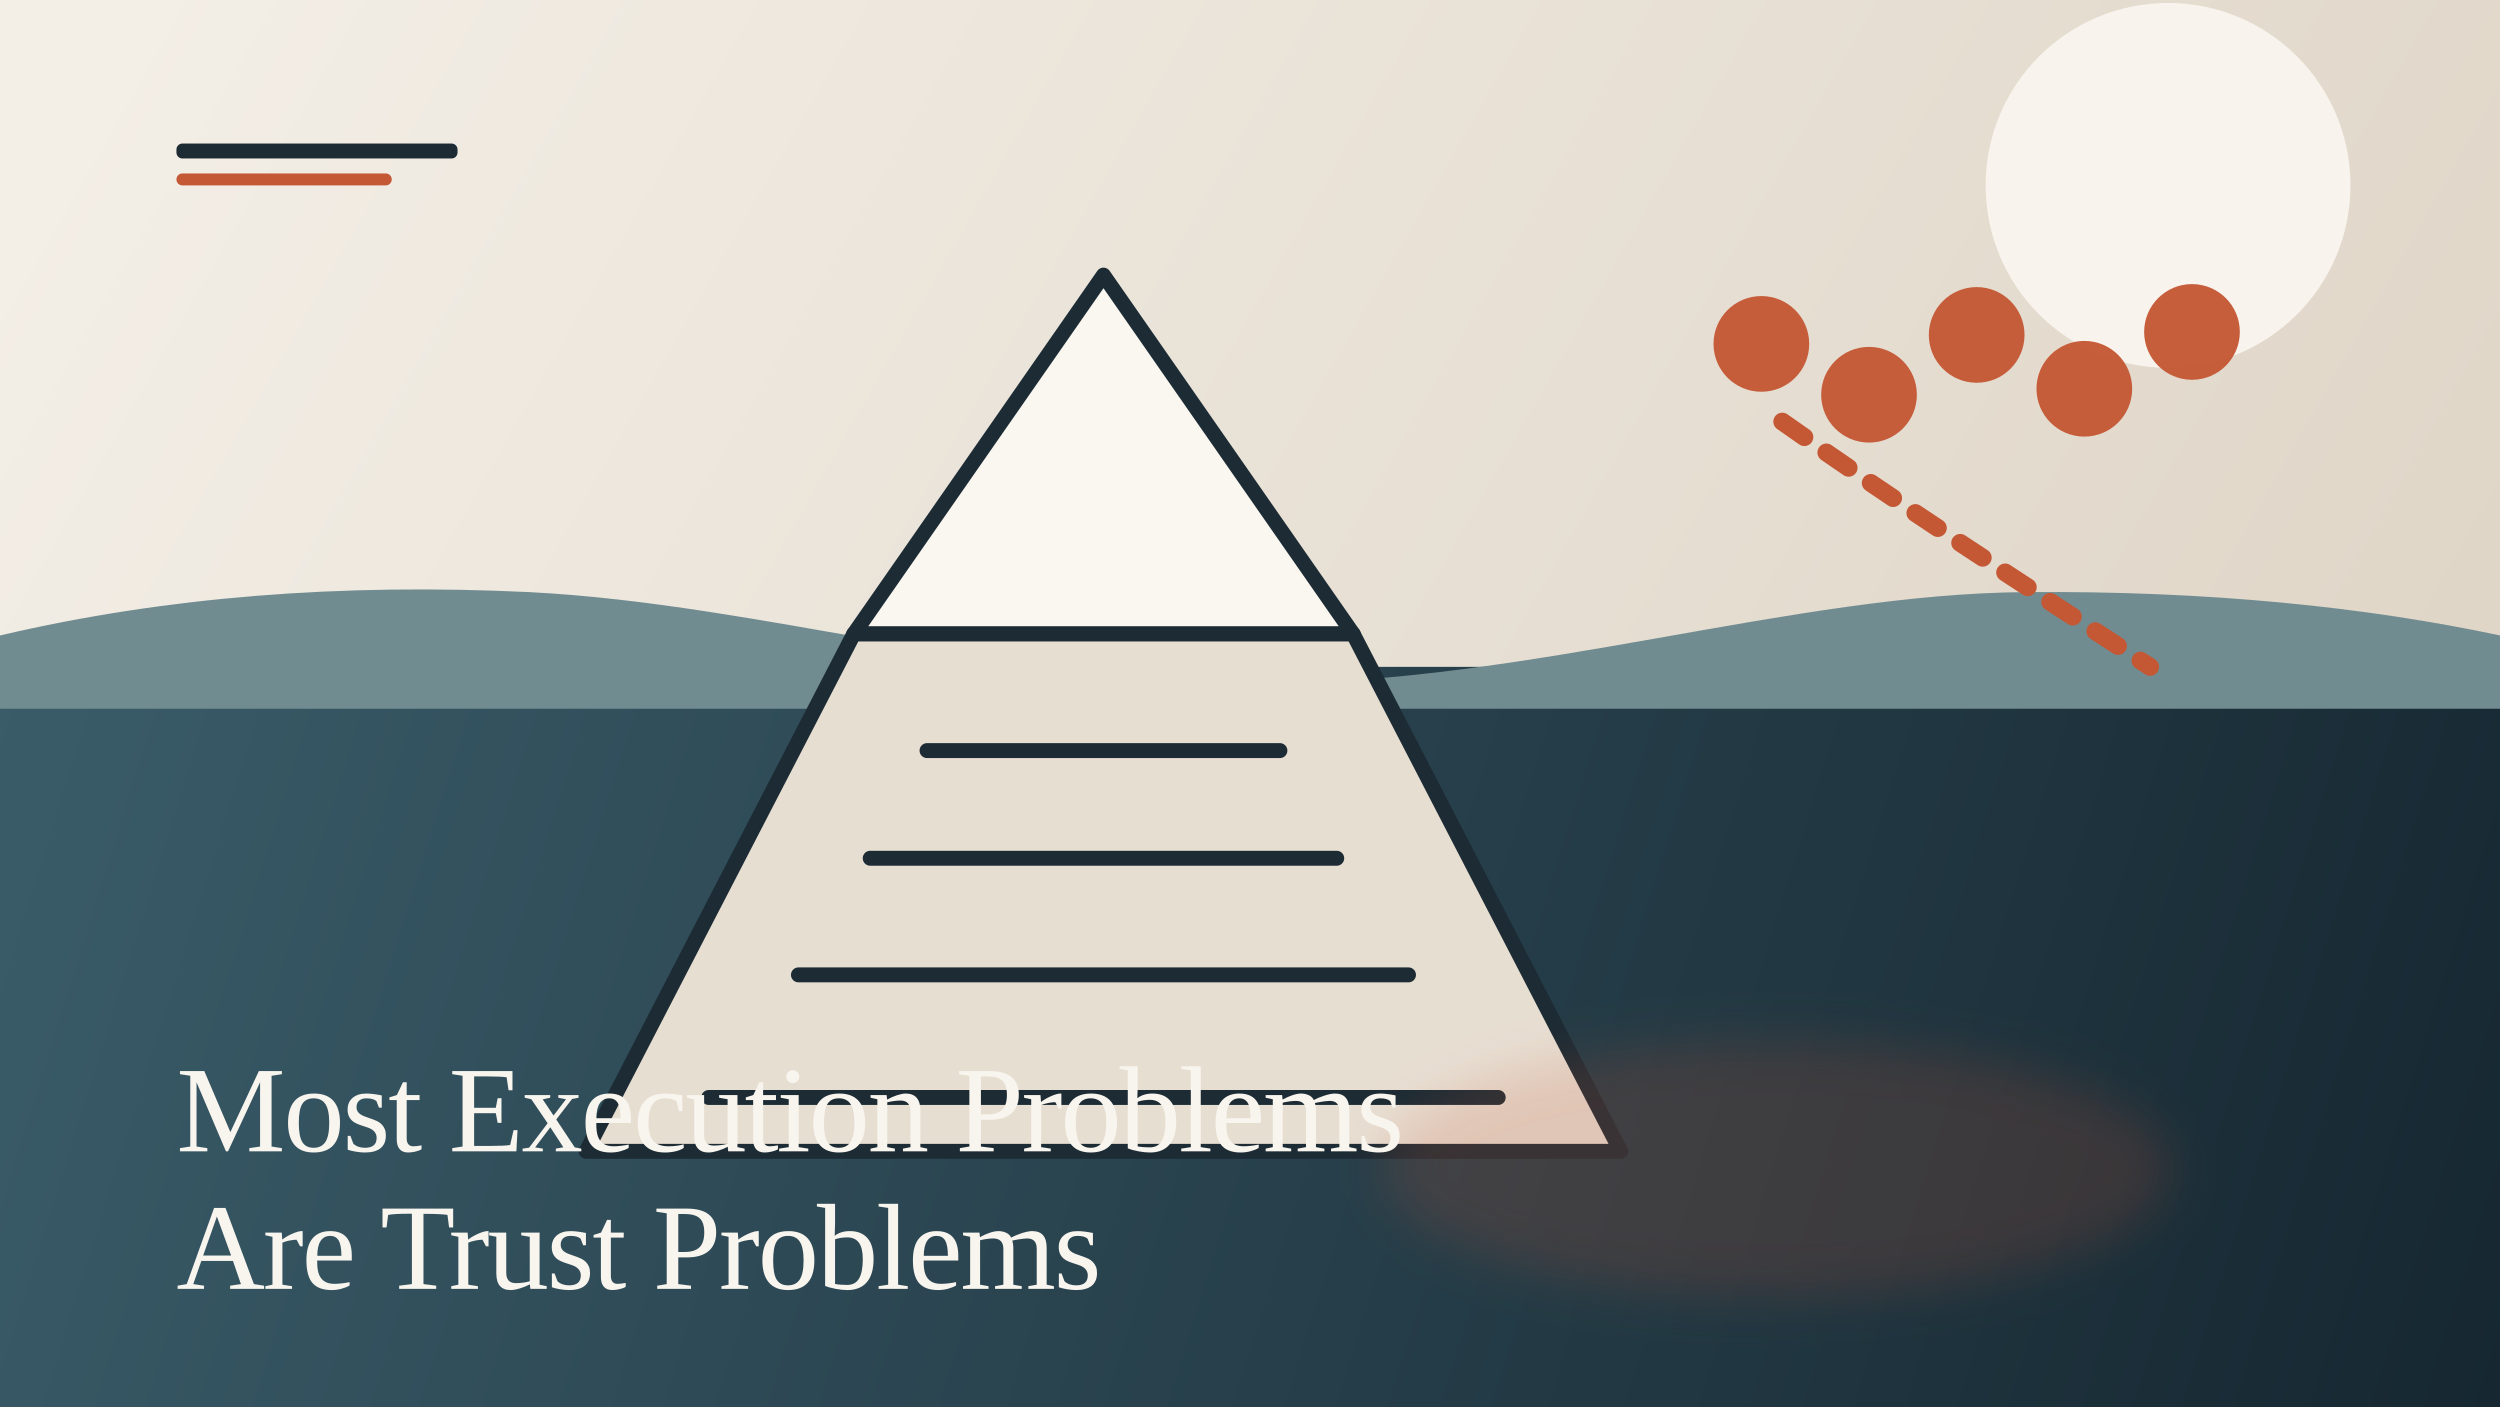
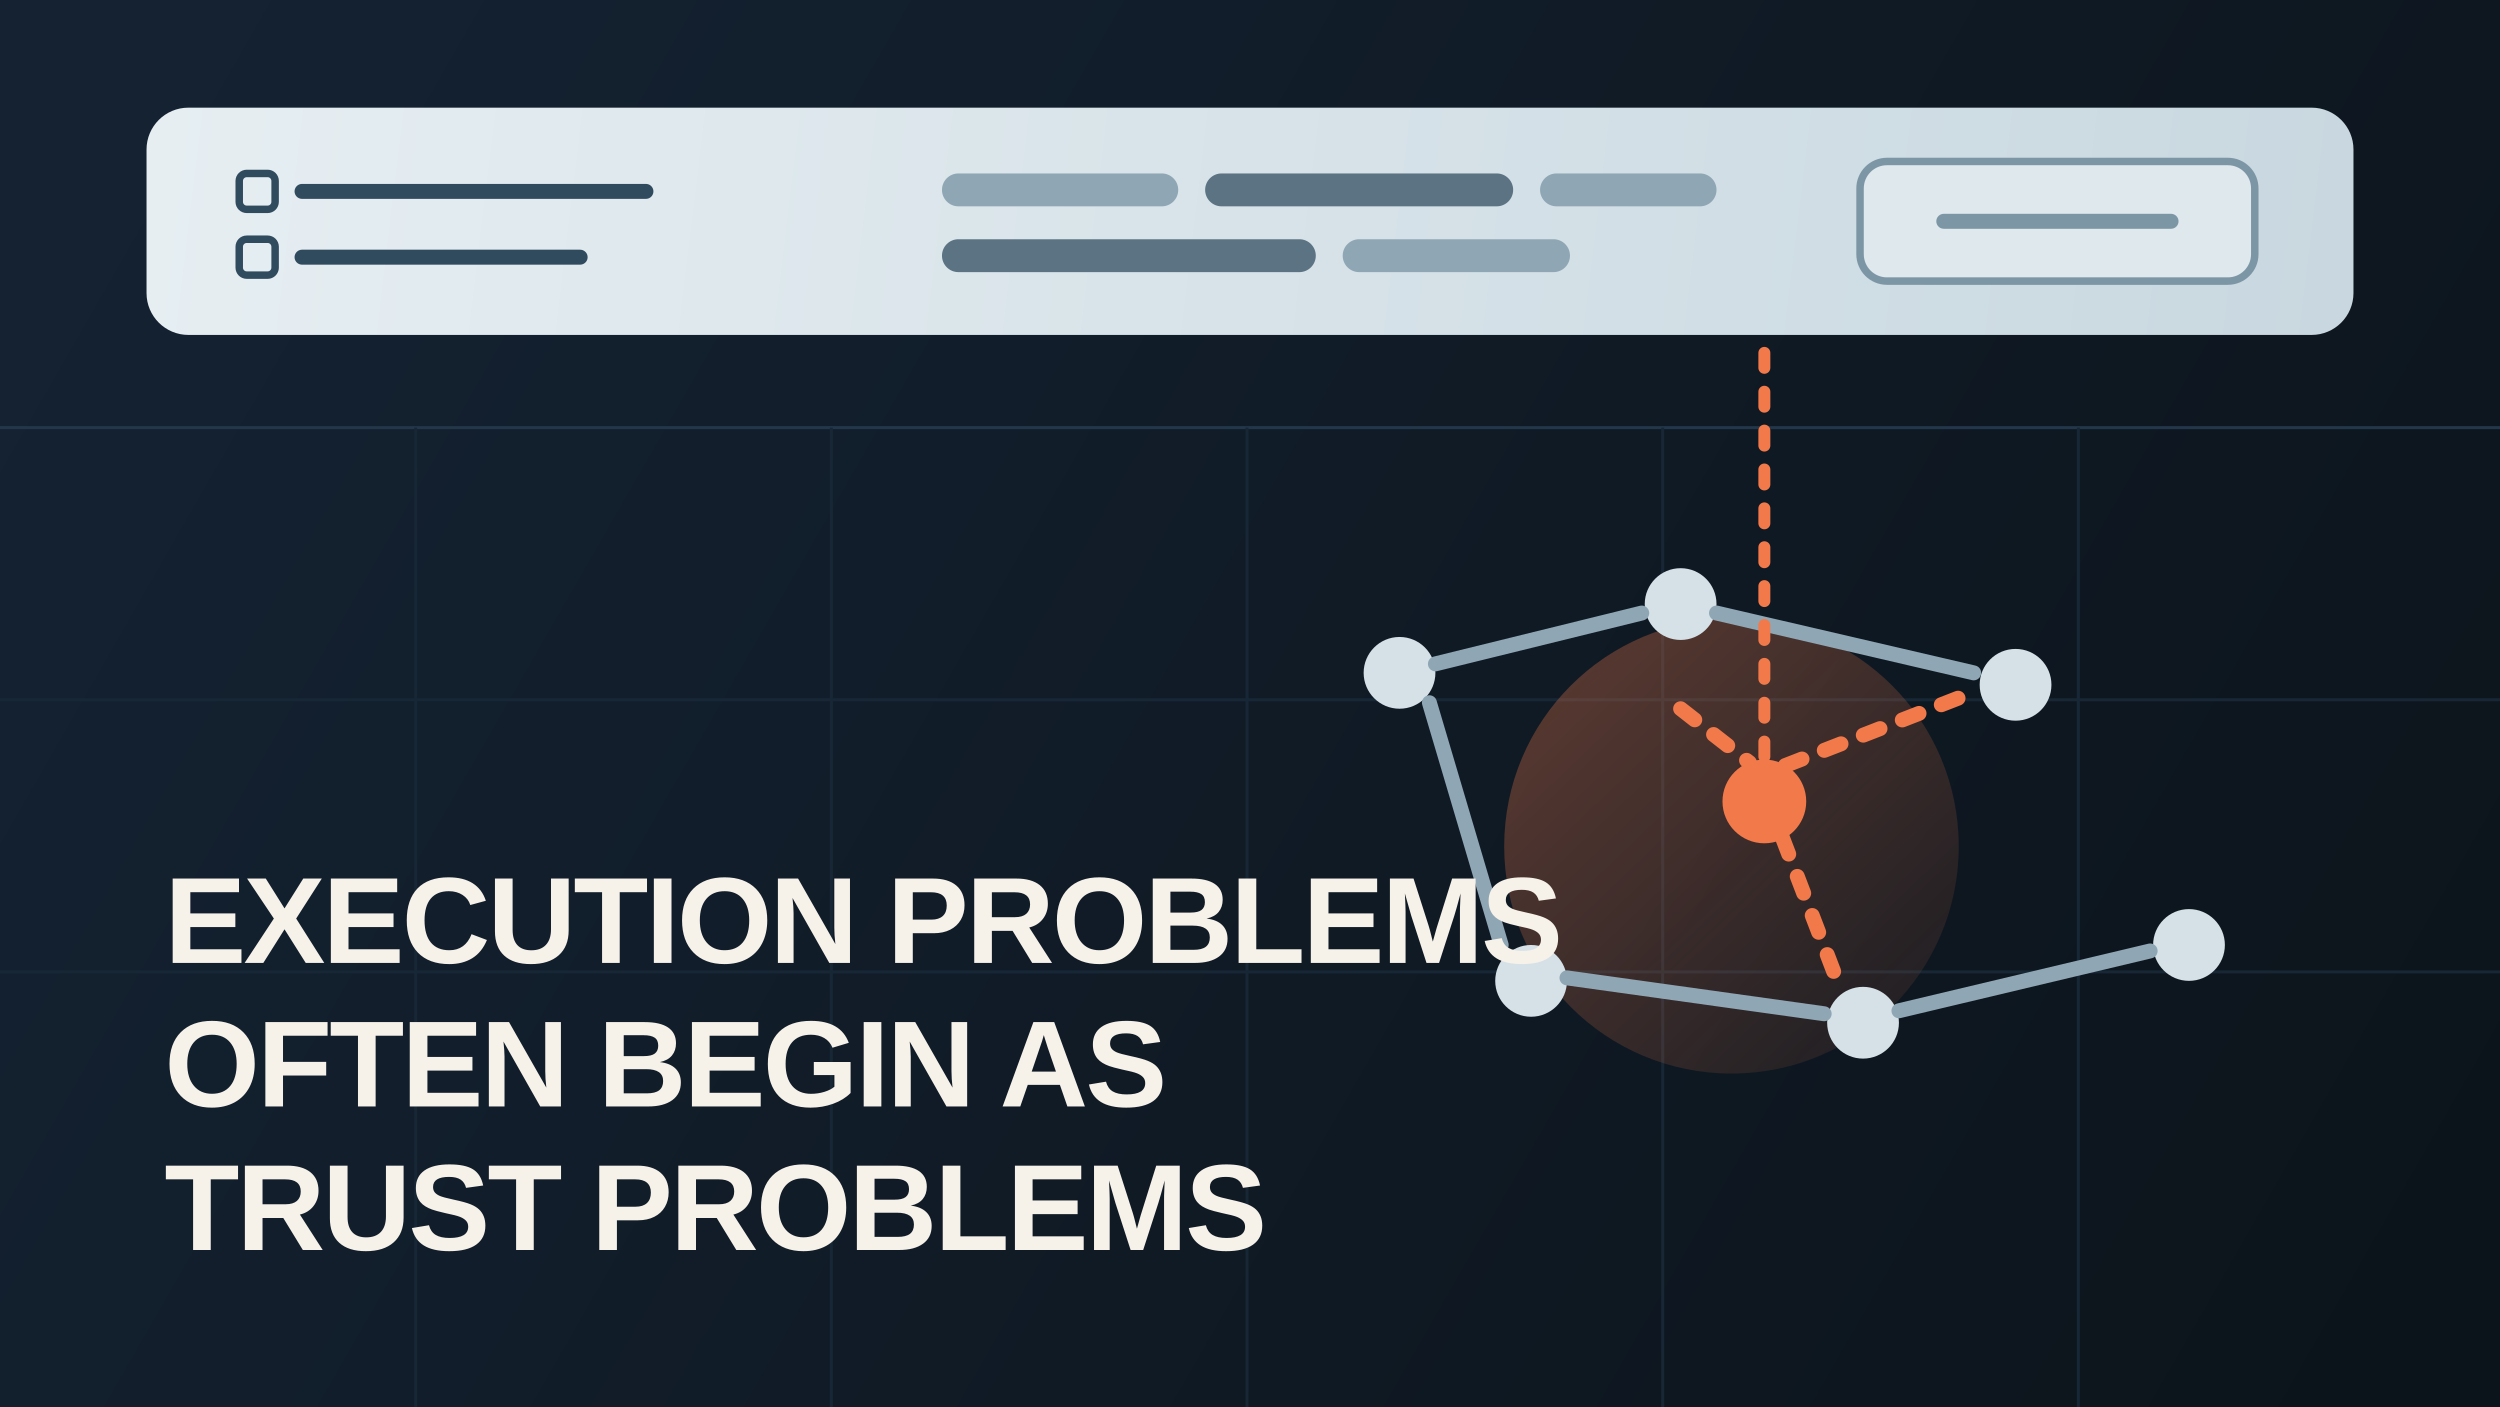
<svg xmlns="http://www.w3.org/2000/svg" width="1672" height="941" viewBox="0 0 1672 941" fill="none">
  <defs>
-     <linearGradient id="bg" x1="76" y1="34" x2="1598" y2="906" gradientUnits="userSpaceOnUse">
-       <stop stop-color="#F3EEE6" />
-       <stop offset="1" stop-color="#DDD3C4" />
+     <linearGradient id="bg" x1="86" y1="42" x2="1588" y2="904" gradientUnits="userSpaceOnUse">
+       <stop stop-color="#142232" />
+       <stop offset="1" stop-color="#0C141B" />
    </linearGradient>
-     <linearGradient id="water" x1="0" y1="420" x2="1672" y2="941" gradientUnits="userSpaceOnUse">
-       <stop stop-color="#3A5C69" />
-       <stop offset="1" stop-color="#162731" />
+     <linearGradient id="panel" x1="102" y1="72" x2="1560" y2="248" gradientUnits="userSpaceOnUse">
+       <stop stop-color="#E6EEF2" />
+       <stop offset="1" stop-color="#C9D8E0" />
    </linearGradient>
-     <filter id="soft" x="-30%" y="-30%" width="160%" height="160%">
-       <feGaussianBlur stdDeviation="16" />
-     </filter>
+     <linearGradient id="glow" x1="1082" y1="360" x2="1422" y2="716" gradientUnits="userSpaceOnUse">
+       <stop stop-color="#F27A4A" stop-opacity="0.34" />
+       <stop offset="1" stop-color="#F27A4A" stop-opacity="0" />
+     </linearGradient>
  </defs>
  <rect width="1672" height="941" fill="url(#bg)" />
-   <circle cx="1450" cy="124" r="122" fill="#FAF7F1" opacity="0.88" />
-   <rect x="118" y="96" width="188" height="10" rx="4" fill="#1C2B34" />
-   <rect x="118" y="116" width="144" height="8" rx="4" fill="#C45734" />
-   <rect x="0" y="446" width="1672" height="495" fill="url(#water)" />
-   <path d="M0 425C111 399 228 390 354 396C510 404 673 457 846 457C1022 457 1199 397 1355 396C1477 395 1583 406 1672 425V474H0V425Z" fill="#718C91" />
-   <path d="M738 184L905 424H571L738 184Z" fill="#FAF7F1" stroke="#1C2B34" stroke-width="10" stroke-linejoin="round" />
-   <path d="M571 424H905L1084 770H392L571 424Z" fill="#E7DED2" stroke="#1C2B34" stroke-width="10" stroke-linejoin="round" />
-   <path d="M620 502H856" stroke="#1C2B34" stroke-width="10" stroke-linecap="round" />
-   <path d="M582 574H894" stroke="#1C2B34" stroke-width="10" stroke-linecap="round" />
-   <path d="M534 652H942" stroke="#1C2B34" stroke-width="10" stroke-linecap="round" />
-   <path d="M474 734H1002" stroke="#1C2B34" stroke-width="10" stroke-linecap="round" />
-   <g opacity="0.96">
-     <circle cx="1178" cy="230" r="32" fill="#C45734" />
-     <circle cx="1250" cy="264" r="32" fill="#C45734" />
-     <circle cx="1322" cy="224" r="32" fill="#C45734" />
-     <circle cx="1394" cy="260" r="32" fill="#C45734" />
-     <circle cx="1466" cy="222" r="32" fill="#C45734" />
-   </g>
-   <path d="M1192 282C1274 340 1352 390 1438 446" stroke="#C45734" stroke-width="12" stroke-linecap="round" stroke-dasharray="18 18" />
-   <g filter="url(#soft)" opacity="0.18">
-     <ellipse cx="1188" cy="782" rx="264" ry="86" fill="#C45734" />
-   </g>
-   <text x="118" y="770" fill="#F8F4EE" font-family="Georgia, 'Times New Roman', serif" font-size="82" letter-spacing="-1.4">
-     <tspan x="118" dy="0">Most Execution Problems</tspan>
-     <tspan x="118" dy="92">Are Trust Problems</tspan>
+   <path d="M0 286H1672" stroke="#22374A" stroke-width="2" />
+   <path d="M0 468H1672" stroke="#172735" stroke-width="2" />
+   <path d="M0 650H1672" stroke="#172735" stroke-width="2" />
+   <path d="M278 286V941" stroke="#172735" stroke-width="2" />
+   <path d="M556 286V941" stroke="#172735" stroke-width="2" />
+   <path d="M834 286V941" stroke="#172735" stroke-width="2" />
+   <path d="M1112 286V941" stroke="#172735" stroke-width="2" />
+   <path d="M1390 286V941" stroke="#172735" stroke-width="2" />
+   <rect x="98" y="72" width="1476" height="152" rx="28" fill="url(#panel)" />
+   <rect x="160" y="116" width="24" height="24" rx="5" stroke="#304A5E" stroke-width="5" />
+   <path d="M202 128H432" stroke="#304A5E" stroke-width="10" stroke-linecap="round" />
+   <rect x="160" y="160" width="24" height="24" rx="5" stroke="#304A5E" stroke-width="5" />
+   <path d="M202 172H388" stroke="#304A5E" stroke-width="10" stroke-linecap="round" />
+   <rect x="630" y="116" width="158" height="22" rx="11" fill="#8FA6B4" />
+   <rect x="806" y="116" width="206" height="22" rx="11" fill="#5B7382" />
+   <rect x="1030" y="116" width="118" height="22" rx="11" fill="#8FA6B4" />
+   <rect x="630" y="160" width="250" height="22" rx="11" fill="#5B7382" />
+   <rect x="898" y="160" width="152" height="22" rx="11" fill="#8FA6B4" />
+   <rect x="1244" y="108" width="264" height="80" rx="18" fill="#DEE8ED" stroke="#7D96A5" stroke-width="5" />
+   <path d="M1300 148H1452" stroke="#7D96A5" stroke-width="10" stroke-linecap="round" />
+   <circle cx="1158" cy="566" r="152" fill="url(#glow)" />
+   <circle cx="936" cy="450" r="24" fill="#D5E1E7" />
+   <circle cx="1124" cy="404" r="24" fill="#D5E1E7" />
+   <circle cx="1348" cy="458" r="24" fill="#D5E1E7" />
+   <circle cx="1024" cy="656" r="24" fill="#D5E1E7" />
+   <circle cx="1246" cy="684" r="24" fill="#D5E1E7" />
+   <circle cx="1464" cy="632" r="24" fill="#D5E1E7" />
+   <path d="M960 444L1098 410" stroke="#8FA6B4" stroke-width="10" stroke-linecap="round" />
+   <path d="M1148 410L1320 450" stroke="#8FA6B4" stroke-width="10" stroke-linecap="round" />
+   <path d="M956 470L1004 632" stroke="#8FA6B4" stroke-width="10" stroke-linecap="round" />
+   <path d="M1048 654L1220 678" stroke="#8FA6B4" stroke-width="10" stroke-linecap="round" />
+   <path d="M1270 676L1438 636" stroke="#8FA6B4" stroke-width="10" stroke-linecap="round" />
+   <circle cx="1180" cy="536" r="28" fill="#F27A4A" />
+   <path d="M1124 474L1170 510" stroke="#F27A4A" stroke-width="10" stroke-linecap="round" stroke-dasharray="12 16" />
+   <path d="M1192 560L1228 654" stroke="#F27A4A" stroke-width="10" stroke-linecap="round" stroke-dasharray="12 16" />
+   <path d="M1194 512L1312 466" stroke="#F27A4A" stroke-width="10" stroke-linecap="round" stroke-dasharray="12 16" />
+   <path d="M1180 506V224" stroke="#F27A4A" stroke-width="8" stroke-linecap="round" stroke-dasharray="10 16" />
+   <text x="110" y="644" fill="#F6F1E9" font-family="'Helvetica Neue', Arial, sans-serif" font-size="82" font-weight="700" letter-spacing="-1.8">
+     <tspan x="110" dy="0">EXECUTION PROBLEMS</tspan>
+     <tspan x="110" dy="96">OFTEN BEGIN AS</tspan>
+     <tspan x="110" dy="96">TRUST PROBLEMS</tspan>
  </text>
</svg>
